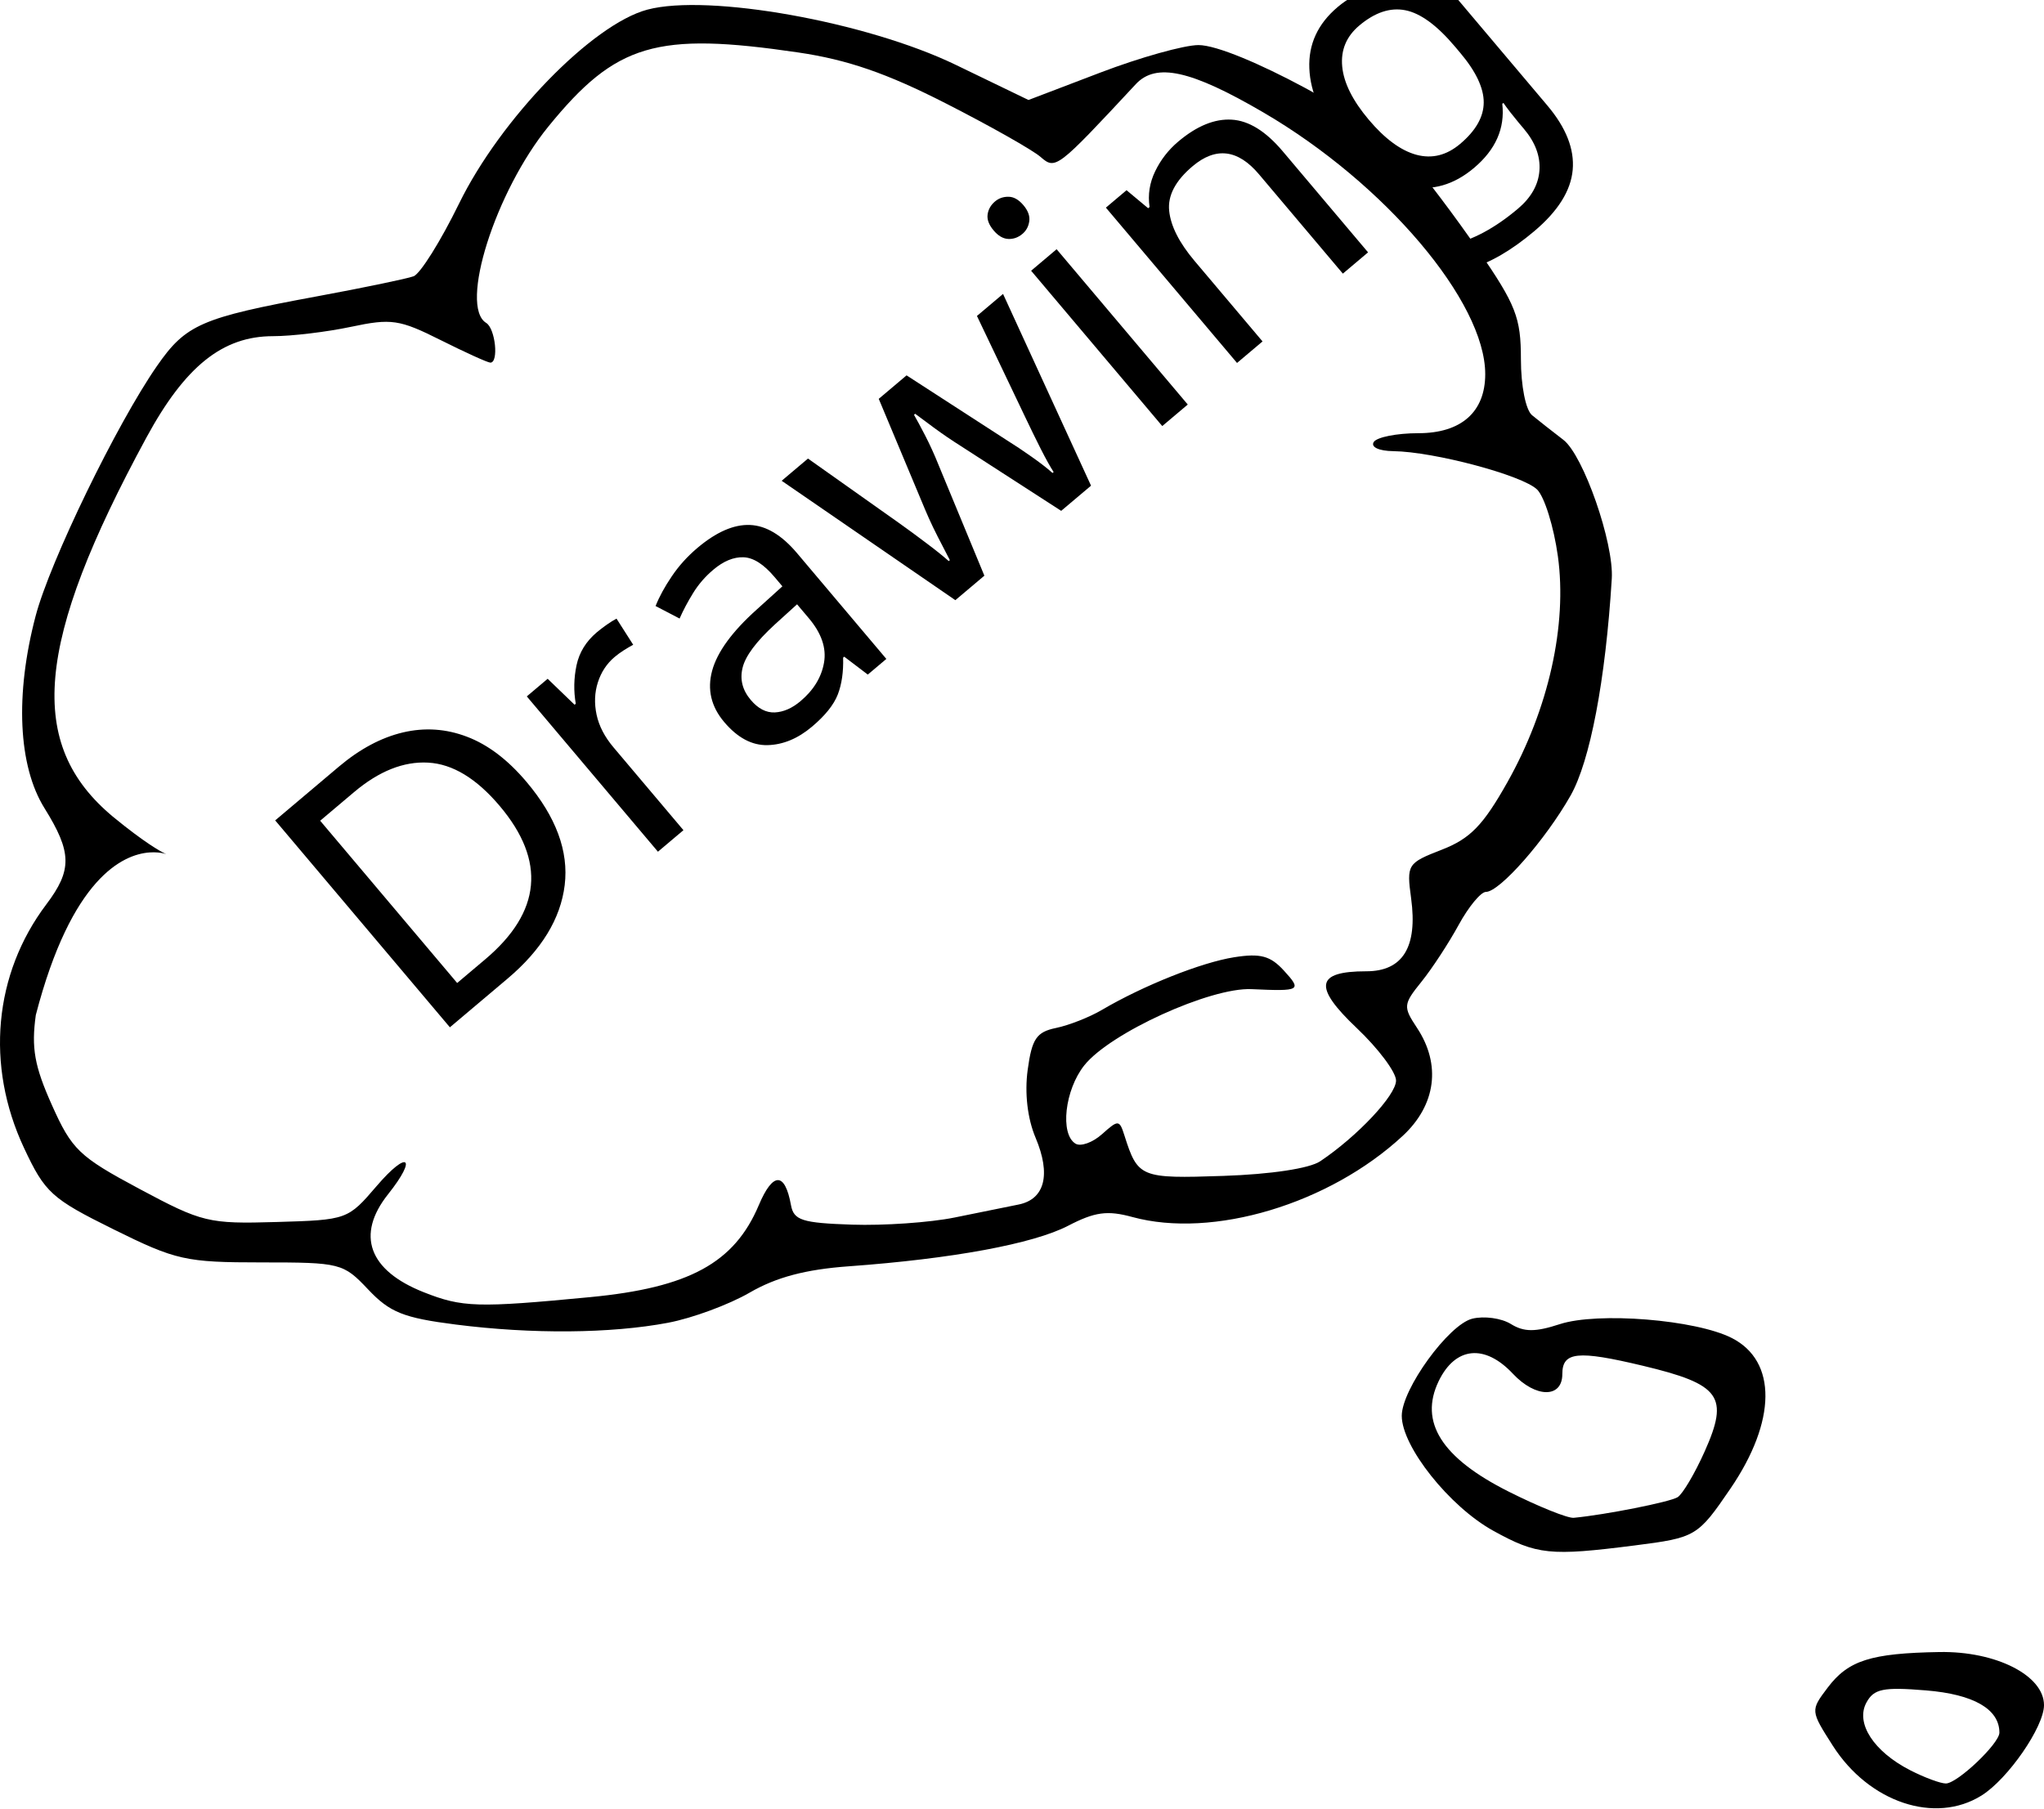
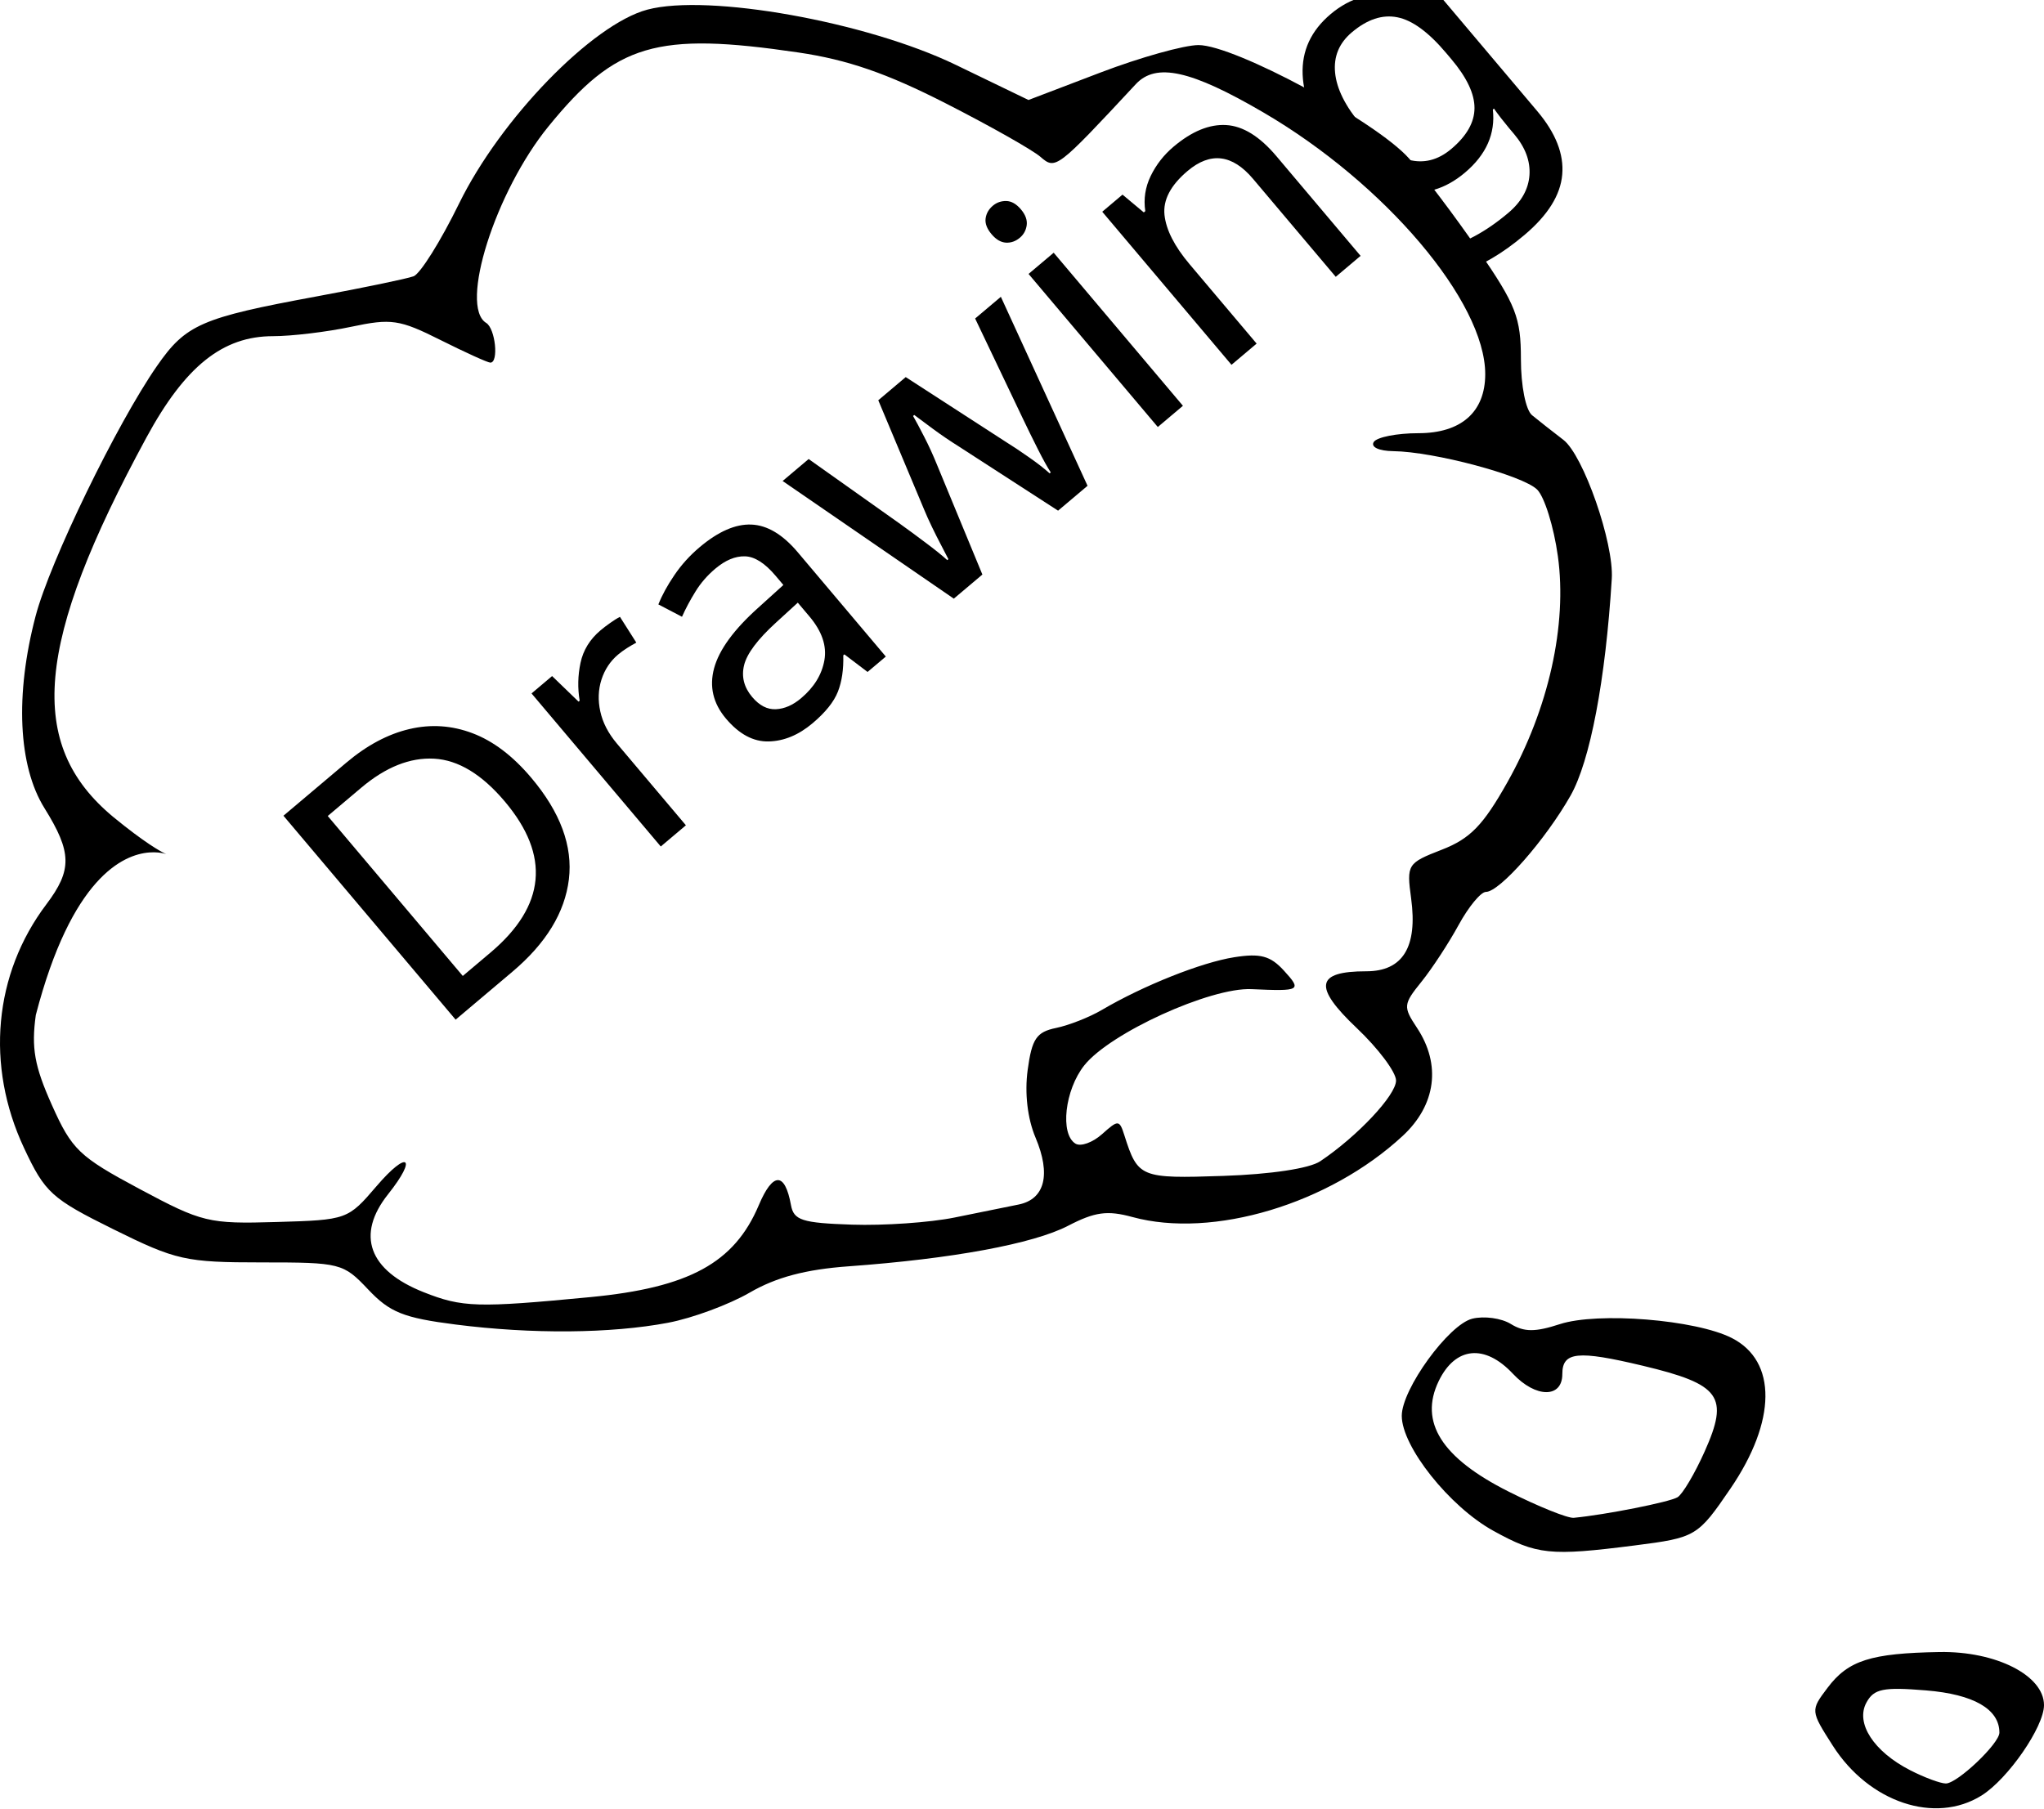
<svg xmlns="http://www.w3.org/2000/svg" width="326.3" height="288.728" id="svg3236" version="1.1">
  <defs id="defs3238" />
  <g id="layer1" transform="translate(-484.4937,-119.8478)">
    <path style="fill:#000000" d="m 800.826,406.534 c 4.222,-2.645 9.968,-10.962 9.968,-14.43 0,-4.738 -7.657,-8.631 -16.674,-8.478 -10.982,0.187 -14.574,1.331 -17.866,5.692 -2.752,3.646 -2.751,3.663 0.819,9.256 5.786,9.066 16.339,12.602 23.753,7.959 z m -11.376,-4.025 c -5.842,-2.988 -8.784,-7.524 -7.009,-10.805 1.197,-2.211 2.666,-2.513 9.521,-1.952 7.603,0.621 11.712,2.988 11.712,6.744 0,1.744 -6.712,8.118 -8.55,8.118 -0.858,0 -3.411,-0.947 -5.674,-2.105 z m -44.005,-35.901 c 9.768,-1.244 10.07,-1.423 15.29,-9.073 7.362,-10.789 7.456,-20.347 0.237,-24.04 -5.749,-2.941 -21.4,-4.205 -27.481,-2.22 -3.921,1.28 -5.704,1.273 -7.816,-0.032 -1.505,-0.93 -4.274,-1.308 -6.155,-0.84 -3.774,0.938 -11.251,11.243 -11.251,15.507 0,4.918 7.613,14.486 14.596,18.346 6.984,3.859 9.051,4.075 22.58,2.352 z m -20.134,-8.608 c -10.678,-5.367 -14.303,-11.1 -11.148,-17.631 2.658,-5.501 7.358,-5.968 11.846,-1.179 3.648,3.894 7.891,3.924 7.891,0.058 0,-3.57 2.425,-3.822 12.846,-1.334 12.418,2.965 13.81,4.895 9.875,13.693 -1.577,3.526 -3.522,6.812 -4.322,7.301 -1.265,0.773 -11.501,2.803 -16.577,3.287 -0.955,0.091 -5.641,-1.796 -10.411,-4.194 z M 591.169,331.045 c 3.842,-0.726 9.695,-2.891 13.006,-4.81 4.232,-2.453 8.923,-3.699 15.797,-4.197 16.525,-1.196 29.464,-3.586 35.024,-6.47 4.286,-2.223 6.268,-2.493 10.268,-1.401 12.837,3.506 31.434,-2.077 43.158,-12.957 5.314,-4.931 6.165,-11.38 2.275,-17.252 -2.23,-3.366 -2.193,-3.751 0.706,-7.345 1.683,-2.086 4.356,-6.169 5.942,-9.074 1.586,-2.905 3.547,-5.282 4.358,-5.282 2.196,0 9.492,-8.299 13.499,-15.356 3.135,-5.52 5.593,-18.438 6.593,-34.644 0.353,-5.722 -4.528,-19.728 -7.731,-22.183 -1.768,-1.355 -4.016,-3.123 -4.995,-3.929 -1.015,-0.836 -1.78,-4.684 -1.78,-8.96 0,-6.622 -0.788,-8.643 -6.764,-17.336 -3.72,-5.412 -8.723,-12.038 -11.118,-14.725 -5.299,-5.944 -27.843,-18.079 -33.587,-18.079 -2.286,0 -9.329,1.973 -15.649,4.384 l -11.492,4.384 -11.601,-5.607 c -14.237,-6.882 -39.517,-11.409 -49.242,-8.819 -8.8,2.344 -23.44,17.428 -30.064,30.976 -2.927,5.987 -6.192,11.206 -7.255,11.598 -1.063,0.392 -8.021,1.837 -15.461,3.212 -18.468,3.411 -20.893,4.469 -25.516,11.13 -6.43,9.265 -17.064,31.181 -19.36,39.901 -3.306,12.556 -2.783,23.942 1.409,30.675 4.393,7.054 4.449,9.874 0.306,15.36 -8.393,11.115 -9.736,25.725 -3.574,38.889 3.35,7.157 4.398,8.11 14.292,13.005 9.99,4.942 11.51,5.282 23.624,5.282 12.62,0 13.051,0.11 17.04,4.331 3.452,3.653 5.636,4.528 13.956,5.588 12.198,1.554 24.759,1.448 33.937,-0.287 z m -39.038,-4.872 c -8.781,-3.475 -10.844,-9.154 -5.683,-15.644 4.746,-5.967 3.143,-7.117 -1.826,-1.309 -4.594,5.371 -4.721,5.416 -15.998,5.745 -10.843,0.316 -11.852,0.073 -21.869,-5.286 -9.637,-5.155 -10.789,-6.258 -13.981,-13.398 -2.78,-6.217 -3.295,-9.104 -2.564,-14.364 11.387,-43.829 32.796,-14.837 12.322,-31.66 -13.879,-11.552 -12.453,-27.754 5.329,-60.536 6.182,-11.397 12.173,-16.197 20.216,-16.197 2.978,0 8.592,-0.674 12.475,-1.498 6.416,-1.361 7.716,-1.168 14.262,2.113 3.962,1.986 7.544,3.61 7.962,3.61 1.366,0 0.795,-5.446 -0.665,-6.338 -4.349,-2.658 1.449,-20.958 9.944,-31.386 10.782,-13.235 17.22,-15.139 39.894,-11.797 7.834,1.154 14.095,3.315 23.495,8.108 7.049,3.594 13.866,7.445 15.151,8.559 2.411,2.09 2.605,1.942 15.21,-11.603 3.238,-3.479 8.804,-2.248 20.369,4.507 19.417,11.341 35.419,30.221 35.419,41.789 0,6.04 -3.837,9.428 -10.676,9.428 -3.434,0 -6.639,0.634 -7.123,1.408 -0.505,0.808 0.826,1.43 3.12,1.459 6.516,0.082 20.669,3.862 22.966,6.134 1.172,1.159 2.661,5.945 3.31,10.636 1.518,10.982 -1.482,24.412 -8.068,36.11 -3.871,6.876 -5.934,8.996 -10.468,10.758 -5.493,2.134 -5.627,2.346 -4.889,7.783 1.052,7.759 -1.33,11.628 -7.159,11.628 -8.082,0 -8.496,2.457 -1.525,9.064 3.451,3.271 6.274,7.042 6.274,8.38 0,2.341 -6.165,8.905 -12.104,12.889 -1.714,1.15 -7.872,2.081 -15.473,2.338 -13.225,0.448 -13.641,0.278 -15.781,-6.454 -0.803,-2.527 -0.978,-2.537 -3.573,-0.214 -1.501,1.343 -3.41,2.026 -4.242,1.517 -2.503,-1.53 -1.709,-8.584 1.408,-12.504 4.104,-5.161 20.126,-12.464 26.691,-12.165 7.846,0.356 8.083,0.219 5.158,-2.977 -2.148,-2.347 -3.754,-2.776 -7.927,-2.116 -5.248,0.83 -14.489,4.513 -21.148,8.428 -1.958,1.151 -5.236,2.439 -7.285,2.863 -3.126,0.646 -3.855,1.725 -4.53,6.702 -0.503,3.706 -0.031,7.762 1.257,10.811 2.489,5.891 1.489,9.834 -2.708,10.68 -1.71,0.345 -6.313,1.279 -10.229,2.075 -3.916,0.797 -11.277,1.308 -16.357,1.137 -7.986,-0.269 -9.307,-0.693 -9.75,-3.128 -0.967,-5.315 -2.886,-5.307 -5.137,0.022 -3.894,9.218 -11.132,13.166 -26.913,14.678 -18.023,1.727 -20.411,1.657 -26.58,-0.785 z" id="path3110" />
-     <text xml:space="preserve" style="font-size:60.55px;font-style:normal;font-variant:normal;font-weight:500;font-stretch:normal;line-height:125%;letter-spacing:0px;word-spacing:0px;fill:#000000;fill-opacity:1;stroke:none;font-family:MMoneib-Yoken2-CalligraphyPen;-inkscape-font-specification:MMoneib-Yoken2-CalligraphyPen Medium" x="236.107" y="575.773" id="text3389" transform="matrix(0.7641335,-0.6450581,0.6450581,0.7641335,0,0)">
-       <tspan id="tspan3391" x="236.107" y="575.773">Drawing</tspan>
+     <text xml:space="preserve" style="font-style:normal;font-variant:normal;font-weight:500;font-stretch:normal;font-size:11.827px;line-height:0%;font-family:MMoneib-Yoken2-CalligraphyPen;-inkscape-font-specification:'MMoneib-Yoken2-CalligraphyPen Medium';letter-spacing:0px;word-spacing:0px;fill:#000000;fill-opacity:1;stroke:none;stroke-width:0.986" x="237.688" y="575.427" id="text3389" transform="rotate(-40.17003)">
+       <tspan id="tspan3391" x="237.688" y="575.427" style="font-size:59.675px;line-height:1.25;stroke-width:0.986">Drawing</tspan>
    </text>
  </g>
</svg>
